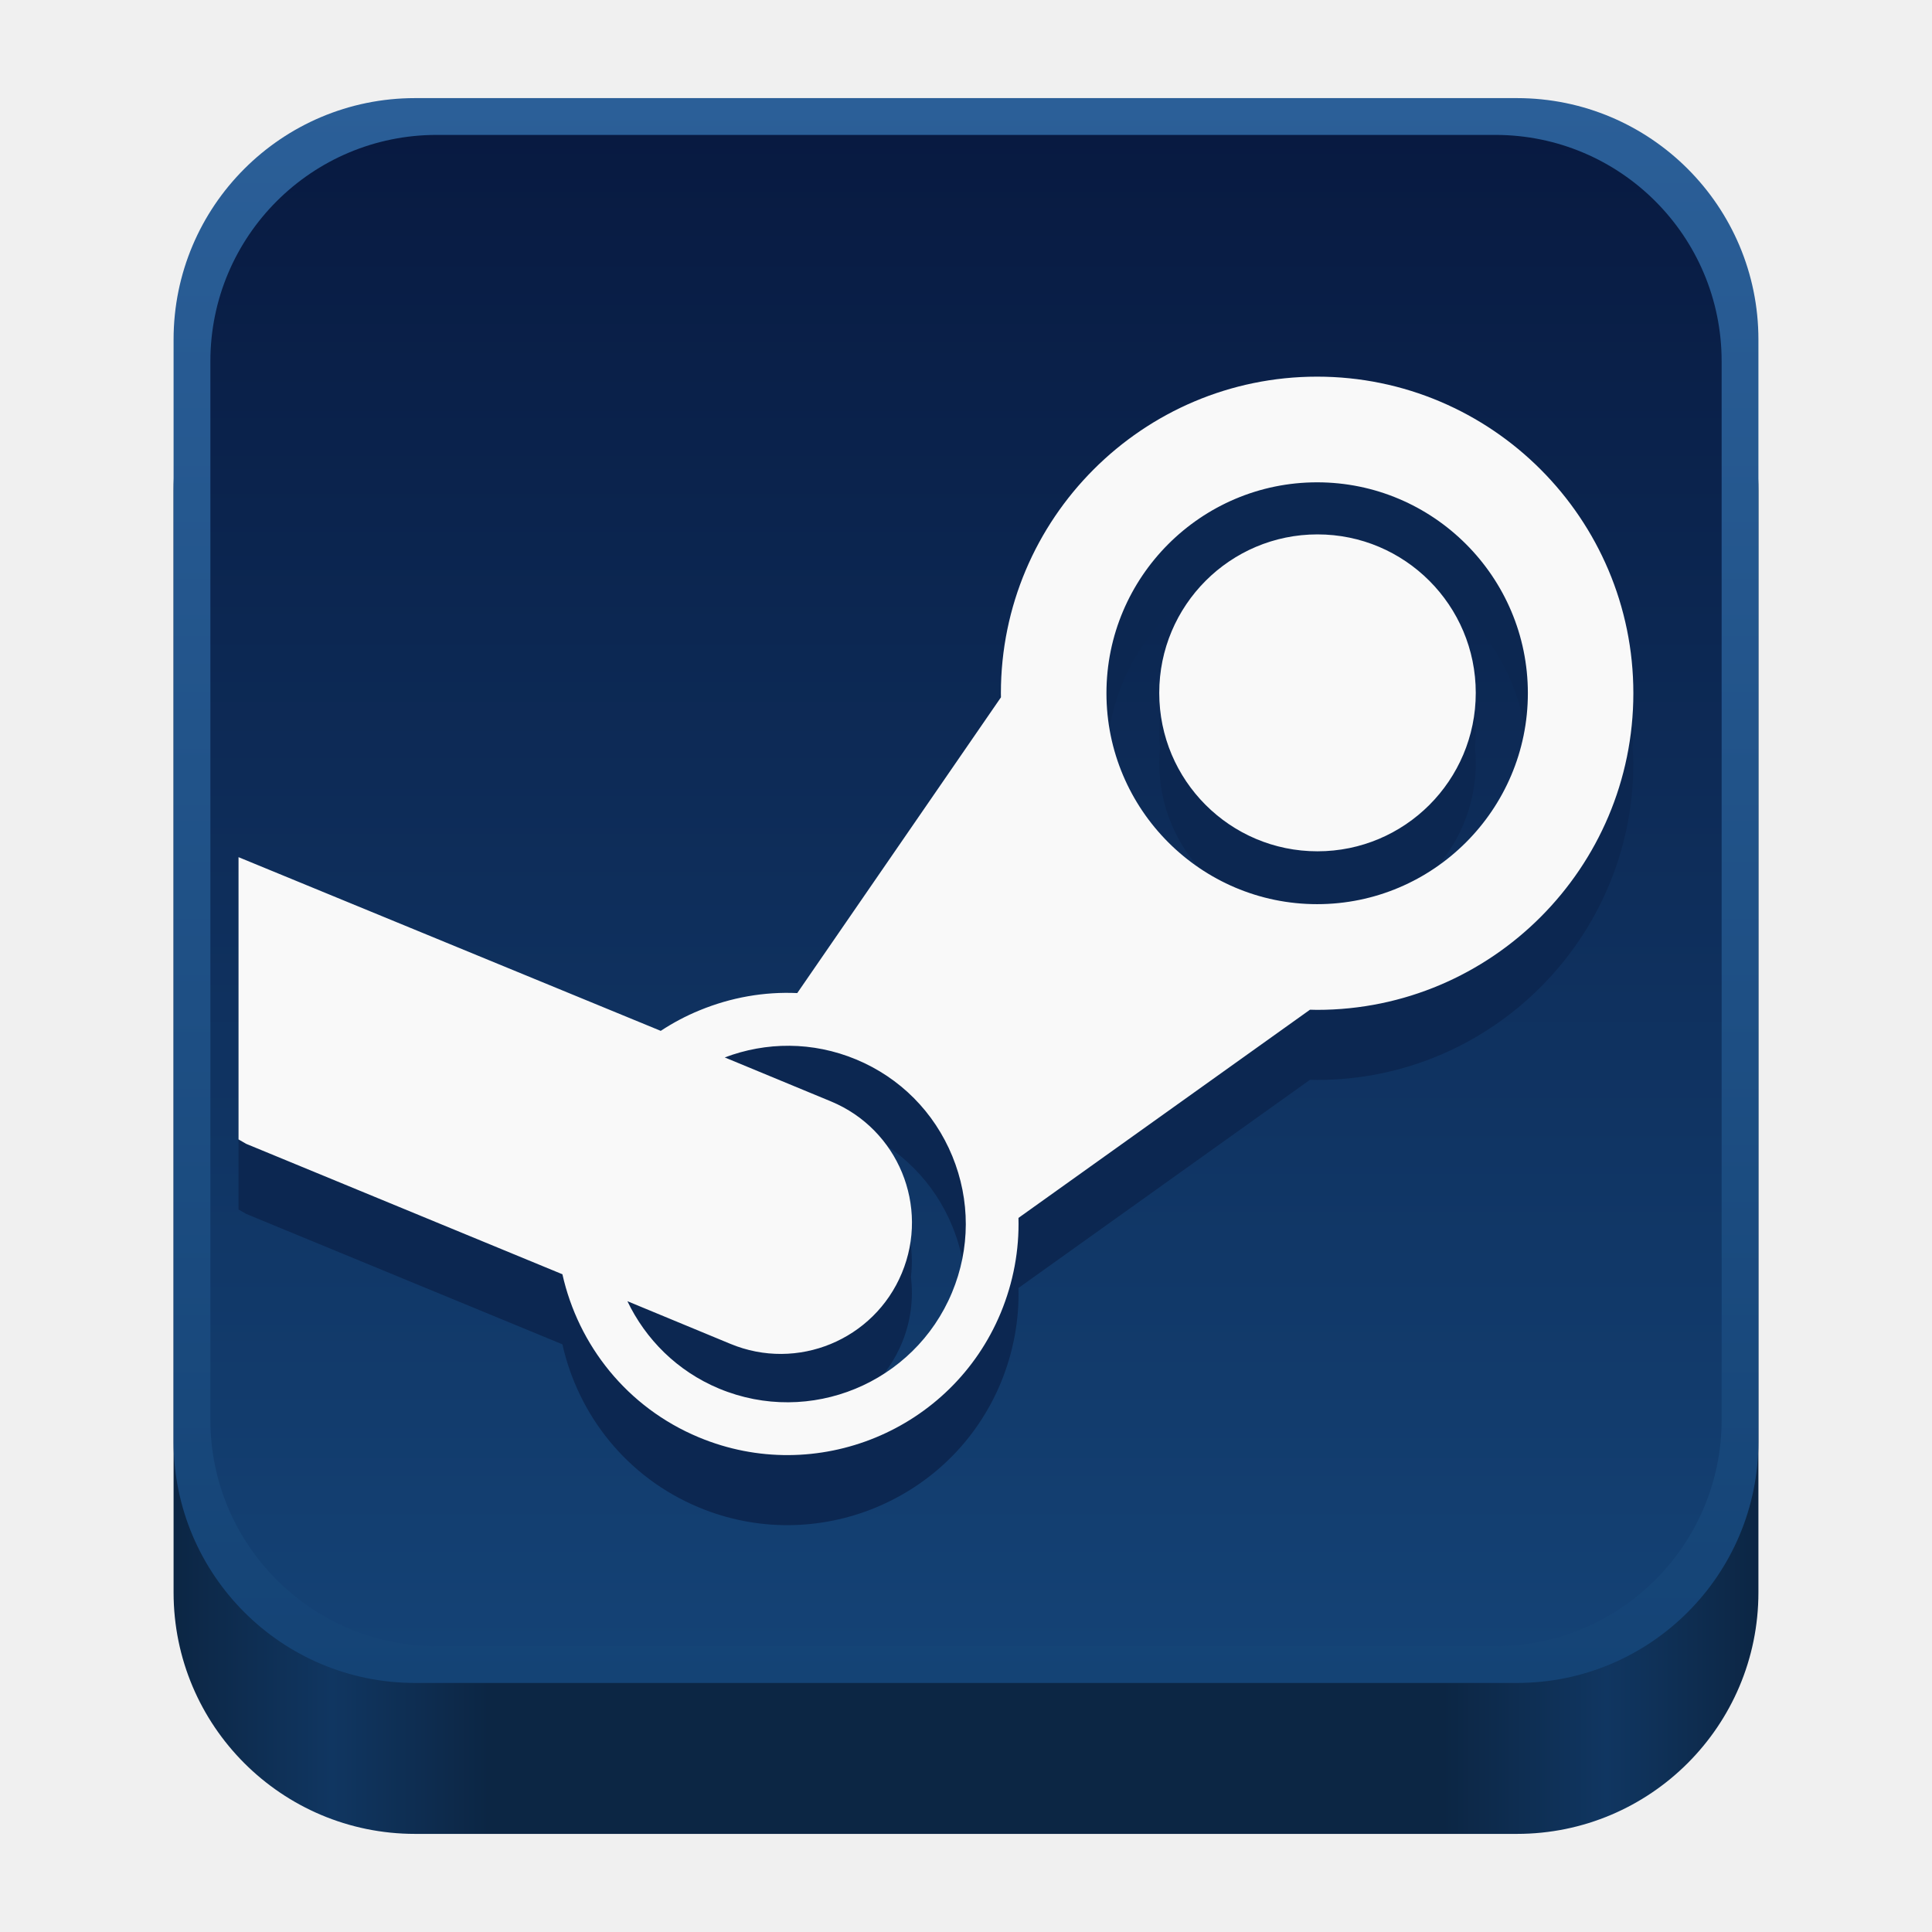
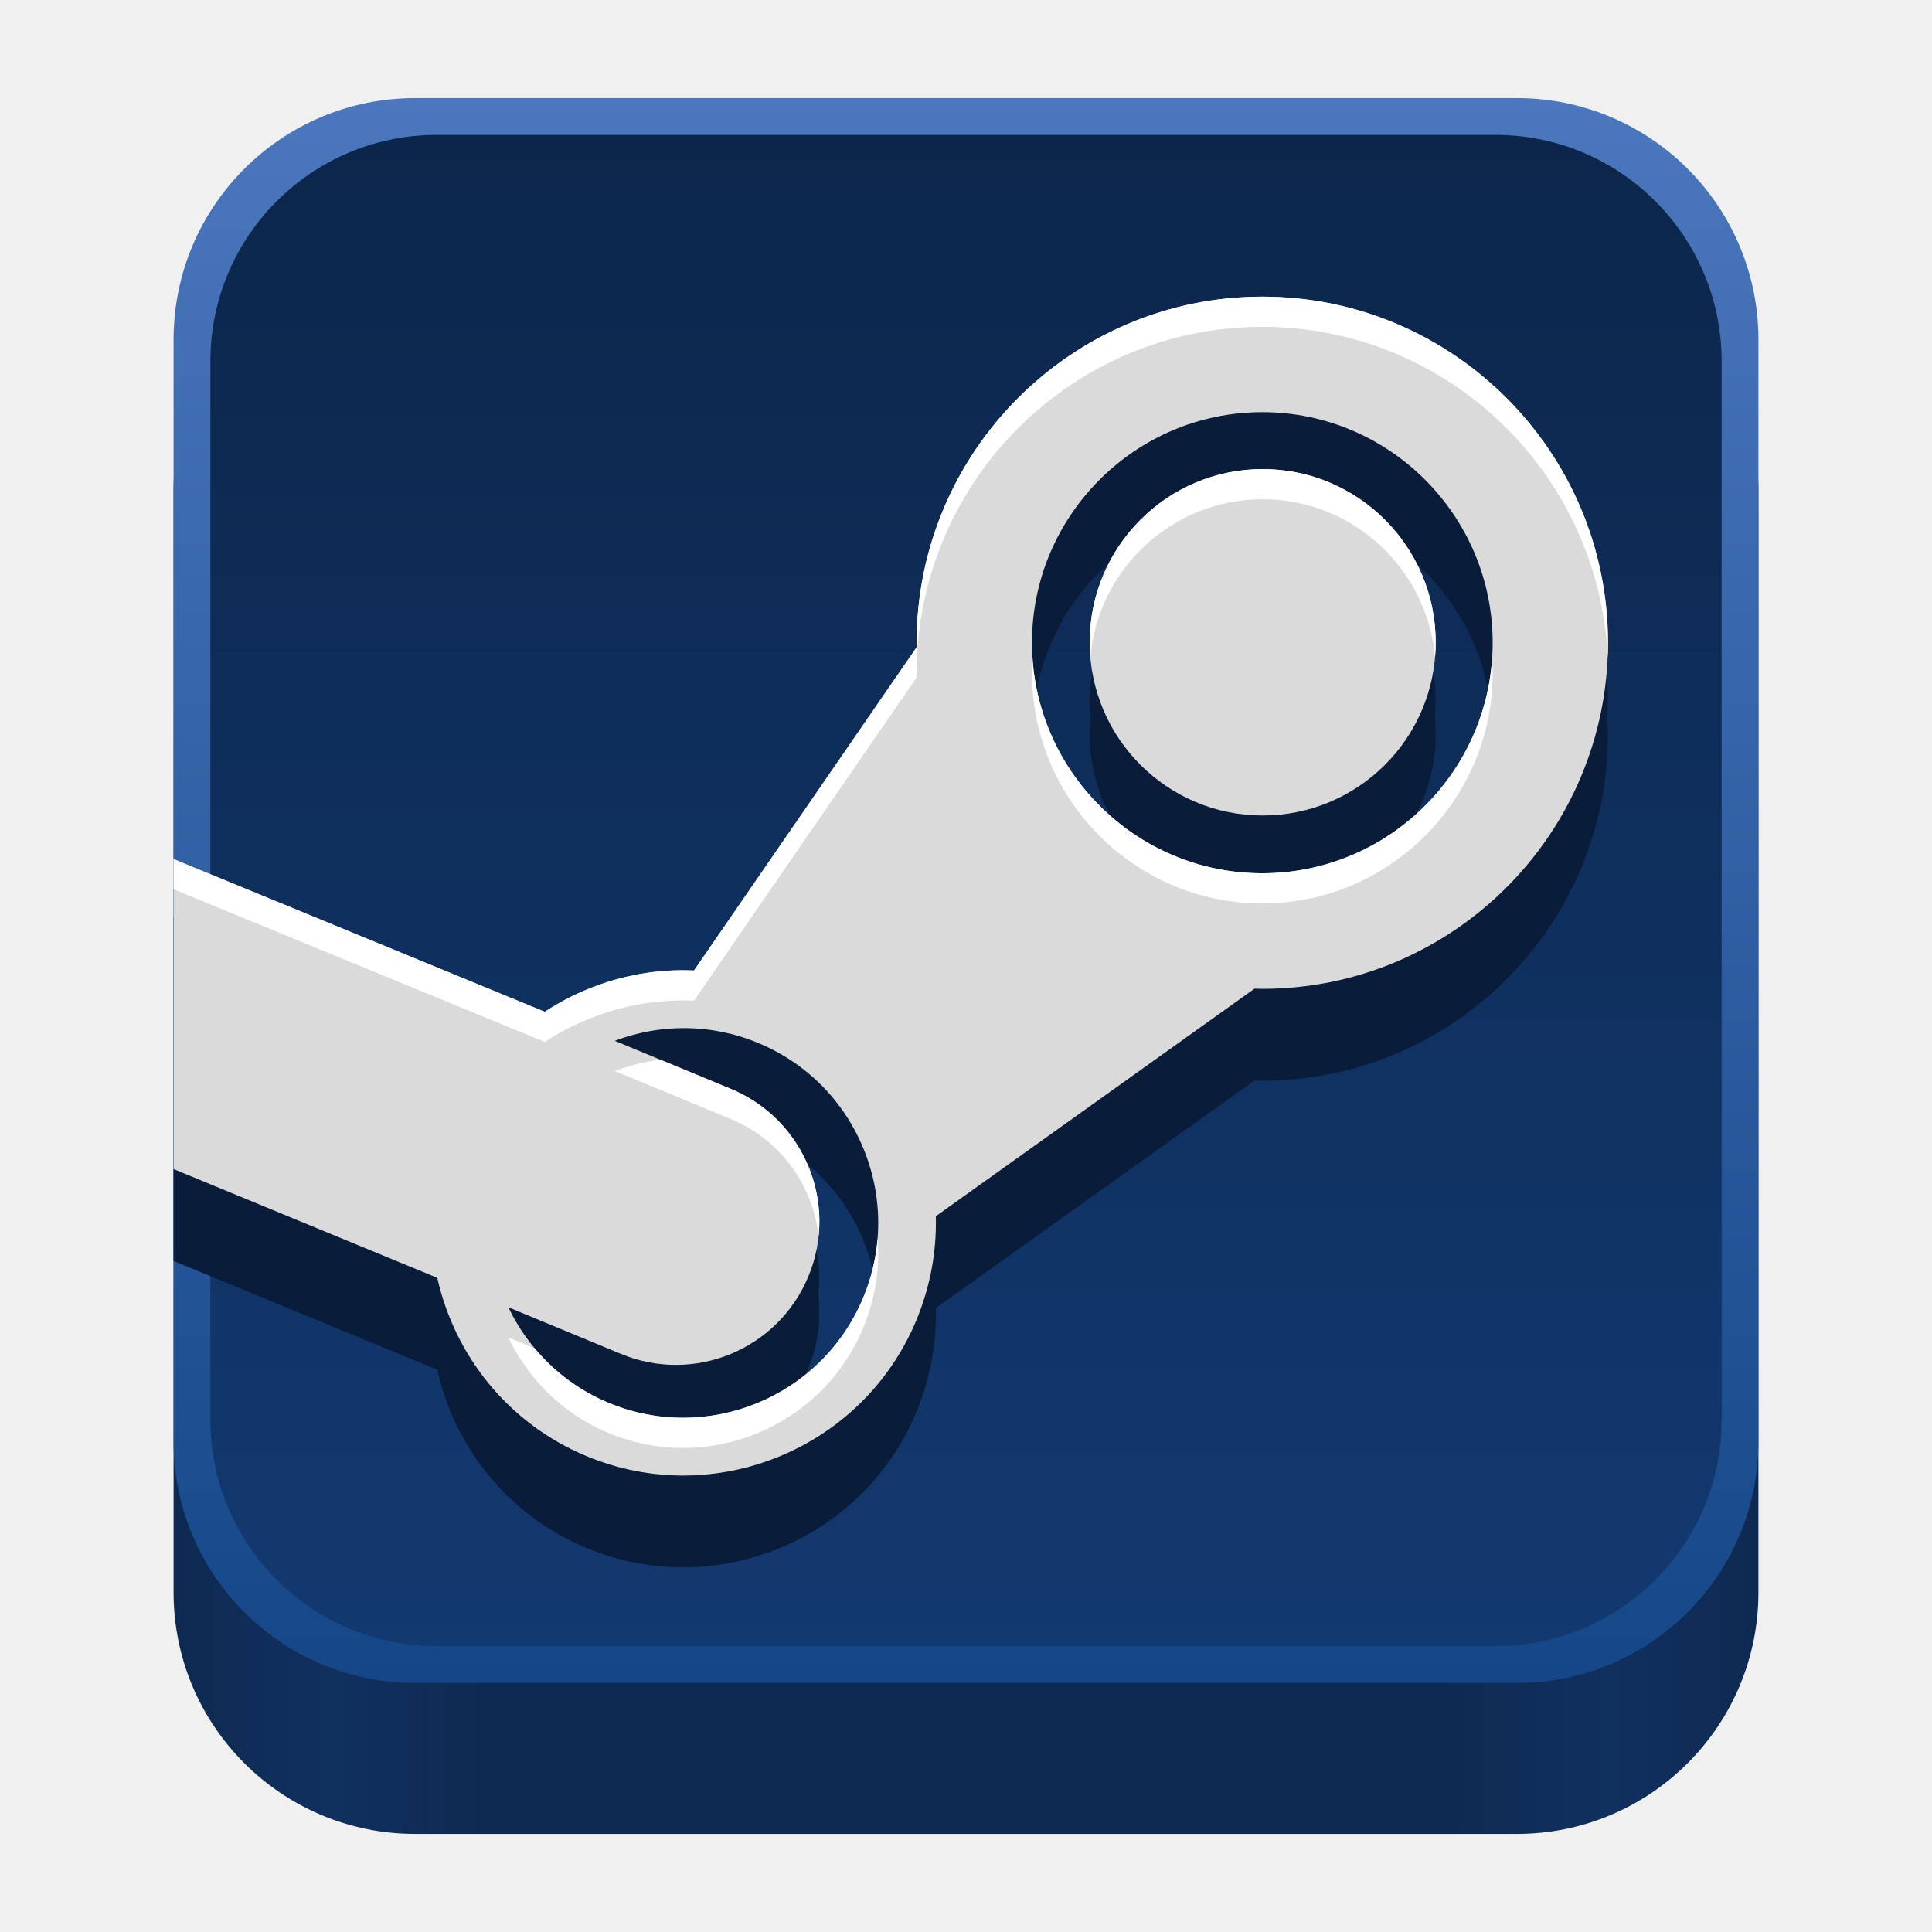
<svg xmlns="http://www.w3.org/2000/svg" xmlns:xlink="http://www.w3.org/1999/xlink" width="128" height="128" viewBox="0 0 128 128" version="1.1" id="svg5" xml:space="preserve">
  <defs id="defs2">
+     <linearGradient id="linearGradient2">
+       <stop style="stop-color:#0c264b;stop-opacity:1;" offset="0" id="stop2" />
+       <stop style="stop-color:#123970;stop-opacity:1;" offset="1" id="stop3" />
+     </linearGradient>
    <linearGradient id="linearGradient2288">
-       <stop style="stop-color:#144375;stop-opacity:1" offset="0" id="stop2284" />
-       <stop style="stop-color:#2b5f98;stop-opacity:1;" offset="1" id="stop2286" />
+       <stop style="stop-color:#154788;stop-opacity:1;" offset="0" id="stop2284" />
+       <stop style="stop-color:#4b77bd;stop-opacity:1;" offset="1" id="stop2286" />
    </linearGradient>
    <linearGradient id="linearGradient3434">
-       <stop style="stop-color:#0c2644;stop-opacity:1;" offset="0" id="stop3430" />
-       <stop style="stop-color:#103661;stop-opacity:1;" offset="0.1" id="stop3442" />
-       <stop style="stop-color:#0c2644;stop-opacity:1;" offset="0.199" id="stop3446" />
-       <stop style="stop-color:#0c2644;stop-opacity:1;" offset="0.801" id="stop3444" />
-       <stop style="stop-color:#103661;stop-opacity:1;" offset="0.904" id="stop3440" />
-       <stop style="stop-color:#0c2644;stop-opacity:1;" offset="1" id="stop3432" />
-     </linearGradient>
-     <linearGradient id="linearGradient779">
-       <stop style="stop-color:#144275;stop-opacity:1" offset="0" id="stop775" />
-       <stop style="stop-color:#081a41;stop-opacity:1" offset="1" id="stop777" />
+       <stop style="stop-color:#0e2a52;stop-opacity:1;" offset="0" id="stop3430" />
+       <stop style="stop-color:#10305e;stop-opacity:1;" offset="0.1" id="stop3442" />
+       <stop style="stop-color:#0e2a52;stop-opacity:1;" offset="0.199" id="stop3446" />
+       <stop style="stop-color:#0e2a52;stop-opacity:1;" offset="0.801" id="stop3444" />
+       <stop style="stop-color:#10305e;stop-opacity:1;" offset="0.904" id="stop3440" />
+       <stop style="stop-color:#0e2a52;stop-opacity:1;" offset="1" id="stop3432" />
    </linearGradient>
    <linearGradient y2="236" x2="96" y1="236" x1="32" gradientTransform="translate(604.8168,170.5864)" gradientUnits="userSpaceOnUse" id="linearGradient1099" xlink:href="#linearGradient1036" />
    <linearGradient id="linearGradient1036">
      <stop id="stop1032" offset="0" style="stop-color:#d5d3cf;stop-opacity:1;" />
      <stop id="stop1034" offset="1" style="stop-color:#f6f5f4;stop-opacity:1" />
    </linearGradient>
    <radialGradient r="32" fy="-76" fx="-244" cy="-76" cx="-244" gradientTransform="matrix(0.8833333,0,0,0.8833333,-460.3502,463.1197)" gradientUnits="userSpaceOnUse" id="radialGradient1103" xlink:href="#linearGradient1069" />
    <linearGradient id="linearGradient1069">
      <stop id="stop1065" offset="0" style="stop-color:#d5d3cf;stop-opacity:1" />
      <stop id="stop1067-1" offset="1" style="stop-color:#949390;stop-opacity:1" />
    </linearGradient>
    <linearGradient gradientUnits="userSpaceOnUse" y2="232" x2="64" y1="262.5" x1="64" id="linearGradient1027" xlink:href="#linearGradient1025" gradientTransform="translate(-470.5864,432.8168)" />
    <linearGradient id="linearGradient1025">
      <stop id="stop1021" offset="0" style="stop-color:#9a9996;stop-opacity:1" />
      <stop id="stop1023" offset="1" style="stop-color:#77767b;stop-opacity:1" />
    </linearGradient>
    <clipPath clipPathUnits="userSpaceOnUse" id="clipPath1609-7">
      <path id="path1611-5" d="m 252,116 28,-28 v -8 h -36 v 36 z" style="fill:#e74747;stroke:none;stroke-width:0.25px;stroke-linecap:butt;stroke-linejoin:miter;stroke-opacity:1" />
    </clipPath>
    <radialGradient r="32" fy="-76" fx="-244" cy="-76" cx="-244" gradientTransform="matrix(0.8833333,0,0,0.8833333,-460.3502,463.1197)" gradientUnits="userSpaceOnUse" id="radialGradient1103-5" xlink:href="#linearGradient1069" />
    <clipPath clipPathUnits="userSpaceOnUse" id="clipPath1609-7-7">
      <path id="path1611-5-0" d="m 252,116 28,-28 v -8 h -36 v 36 z" style="fill:#e74747;stroke:none;stroke-width:0.25px;stroke-linecap:butt;stroke-linejoin:miter;stroke-opacity:1" />
    </clipPath>
    <clipPath clipPathUnits="userSpaceOnUse" id="clipPath744">
      <rect style="fill:#1e88e5;fill-opacity:1;stroke-width:0.265" id="rect746" width="541.867" height="541.867" x="0" y="1.5987212e-14" rx="79.375" ry="79.375" />
    </clipPath>
    <clipPath clipPathUnits="userSpaceOnUse" id="clipPath62">
      <rect style="fill:#1e88e5;fill-opacity:1;stroke-width:0.265" id="rect64" width="541.867" height="541.867" x="2.2507105e-05" y="-0.422" rx="79.375" ry="79.375" />
    </clipPath>
    <radialGradient r="32" fy="-76" fx="-244" cy="-76" cx="-244" gradientTransform="matrix(0.8833333,0,0,0.8833333,-460.3502,463.1197)" gradientUnits="userSpaceOnUse" id="radialGradient1103-6" xlink:href="#linearGradient1069" />
    <clipPath clipPathUnits="userSpaceOnUse" id="clipPath1609-7-2">
      <path id="path1611-5-3" d="m 252,116 28,-28 v -8 h -36 v 36 z" style="fill:#e74747;stroke:none;stroke-width:0.25px;stroke-linecap:butt;stroke-linejoin:miter;stroke-opacity:1" />
    </clipPath>
    <clipPath clipPathUnits="userSpaceOnUse" id="clipPath961">
      <rect style="fill:#00c853;stroke:none;stroke-width:0.529" id="rect963" width="541.867" height="541.867" x="1.4210855e-14" y="2.717972e-05" rx="79.375" ry="79.375" />
    </clipPath>
    <radialGradient r="32" fy="-76" fx="-244" cy="-76" cx="-244" gradientTransform="matrix(0.8833333,0,0,0.8833333,-460.3502,463.1197)" gradientUnits="userSpaceOnUse" id="radialGradient1103-56" xlink:href="#linearGradient1069" />
    <clipPath clipPathUnits="userSpaceOnUse" id="clipPath1440">
      <circle style="display:inline;opacity:1;vector-effect:none;fill:none;fill-opacity:1;stroke:#000000;stroke-width:2;stroke-linecap:butt;stroke-linejoin:miter;stroke-miterlimit:4;stroke-dasharray:none;stroke-dashoffset:0;stroke-opacity:1;marker:none;marker-start:none;marker-mid:none;marker-end:none;paint-order:normal;enable-background:new" id="circle1442" cx="-134.35" cy="193.747" r="24" transform="rotate(-45)" />
    </clipPath>
    <clipPath clipPathUnits="userSpaceOnUse" id="clipPath1430">
      <circle style="display:inline;opacity:1;vector-effect:none;fill:none;fill-opacity:1;stroke:#000000;stroke-width:2;stroke-linecap:butt;stroke-linejoin:miter;stroke-miterlimit:4;stroke-dasharray:none;stroke-dashoffset:0;stroke-opacity:1;marker:none;marker-start:none;marker-mid:none;marker-end:none;paint-order:normal;enable-background:new" id="circle1432" cx="12" cy="232" r="24" />
    </clipPath>
    <clipPath clipPathUnits="userSpaceOnUse" id="clipPath1440-9">
      <circle style="display:inline;opacity:1;vector-effect:none;fill:none;fill-opacity:1;stroke:#000000;stroke-width:2;stroke-linecap:butt;stroke-linejoin:miter;stroke-miterlimit:4;stroke-dasharray:none;stroke-dashoffset:0;stroke-opacity:1;marker:none;marker-start:none;marker-mid:none;marker-end:none;paint-order:normal;enable-background:new" id="circle1442-5" cx="-134.35" cy="193.747" r="24" transform="rotate(-45)" />
    </clipPath>
    <clipPath clipPathUnits="userSpaceOnUse" id="clipPath1430-1">
      <circle style="display:inline;opacity:1;vector-effect:none;fill:none;fill-opacity:1;stroke:#000000;stroke-width:2;stroke-linecap:butt;stroke-linejoin:miter;stroke-miterlimit:4;stroke-dasharray:none;stroke-dashoffset:0;stroke-opacity:1;marker:none;marker-start:none;marker-mid:none;marker-end:none;paint-order:normal;enable-background:new" id="circle1432-8" cx="12" cy="232" r="24" />
    </clipPath>
    <clipPath clipPathUnits="userSpaceOnUse" id="clipPath2024">
      <rect style="opacity:1;vector-effect:none;fill:#63452c;fill-opacity:1;stroke:none;stroke-width:4;stroke-linecap:round;stroke-linejoin:round;stroke-miterlimit:4;stroke-dasharray:none;stroke-dashoffset:0;stroke-opacity:1" id="rect2026" width="74" height="98" x="6" y="196" />
    </clipPath>
    <linearGradient id="linearGradient914">
      <stop id="stop910" offset="0" style="stop-color:#f6f5f4;stop-opacity:0.437" />
      <stop id="stop912" offset="1" style="stop-color:#deddda;stop-opacity:0;" />
    </linearGradient>
    <radialGradient gradientTransform="matrix(2.608696,0,0,1.841036,-102.9565,-748.9467)" gradientUnits="userSpaceOnUse" r="46" fy="296" fx="64" cy="296" cx="64" id="radialGradient916" xlink:href="#linearGradient914" />
    <clipPath clipPathUnits="userSpaceOnUse" id="clipPath11543">
      <rect style="fill:#f0c04e;fill-opacity:1;stroke:none;stroke-width:0.529" id="rect11545" width="541.867" height="541.867" x="1.4746095e-06" y="6.4330168e-05" rx="79.375" ry="79.375" />
    </clipPath>
    <style id="style374">.cls-1{fill:url(#linear-gradient);}.cls-2{opacity:0.35;fill:url(#radial-gradient);}.cls-2,.cls-4{isolation:isolate;}.cls-3{fill:url(#linear-gradient-2);}.cls-4{opacity:0.41;fill:url(#radial-gradient-2);}.cls-5{fill:url(#radial-gradient-3);}.cls-6{fill:url(#radial-gradient-4);}</style>
    <linearGradient id="linear-gradient" x1="63.33" y1="84.03" x2="241.67" y2="84.03" gradientTransform="matrix(1,0,0,-1,0,266)" gradientUnits="userSpaceOnUse">
      <stop offset="0" stop-color="#0c59a4" id="stop376" />
      <stop offset="1" stop-color="#114a8b" id="stop378" />
    </linearGradient>
    <radialGradient id="radial-gradient" cx="161.83" cy="68.91" r="95.38" gradientTransform="matrix(1,0,0,-0.95,0,248.84)" gradientUnits="userSpaceOnUse">
      <stop offset="0.72" stop-opacity="0" id="stop381" />
      <stop offset="0.95" stop-opacity="0.53" id="stop383" />
      <stop offset="1" id="stop385" />
    </radialGradient>
    <linearGradient id="linear-gradient-2" x1="157.35" y1="161.39" x2="45.96" y2="40.06" gradientTransform="matrix(1,0,0,-1,0,266)" gradientUnits="userSpaceOnUse">
      <stop offset="0" stop-color="#1b9de2" id="stop388" />
      <stop offset="0.16" stop-color="#1595df" id="stop390" />
      <stop offset="0.67" stop-color="#0680d7" id="stop392" />
      <stop offset="1" stop-color="#0078d4" id="stop394" />
    </linearGradient>
    <radialGradient id="radial-gradient-2" cx="-340.29" cy="62.99" r="143.24" gradientTransform="matrix(0.15,-0.99,-0.8,-0.12,176.64,-125.4)" gradientUnits="userSpaceOnUse">
      <stop offset="0.76" stop-opacity="0" id="stop397" />
      <stop offset="0.95" stop-opacity="0.5" id="stop399" />
      <stop offset="1" id="stop401" />
    </radialGradient>
    <radialGradient id="radial-gradient-3" cx="113.37" cy="570.21" r="202.43" gradientTransform="matrix(-0.04,1,2.13,0.08,-1179.54,-106.69)" gradientUnits="userSpaceOnUse">
      <stop offset="0" stop-color="#35c1f1" id="stop404" />
      <stop offset="0.11" stop-color="#34c1ed" id="stop406" />
      <stop offset="0.23" stop-color="#2fc2df" id="stop408" />
      <stop offset="0.31" stop-color="#2bc3d2" id="stop410" />
      <stop offset="0.67" stop-color="#36c752" id="stop412" />
    </radialGradient>
    <radialGradient id="radial-gradient-4" cx="376.52" cy="567.97" r="97.34" gradientTransform="matrix(0.28,0.96,0.78,-0.23,-303.76,-148.5)" gradientUnits="userSpaceOnUse">
      <stop offset="0" stop-color="#66eb6e" id="stop415" />
      <stop offset="1" stop-color="#66eb6e" stop-opacity="0" id="stop417" />
    </radialGradient>
    <clipPath clipPathUnits="userSpaceOnUse" id="clipPath1260">
      <rect style="fill:#bbdefb;fill-opacity:1;stroke:none;stroke-width:0.529" id="rect1262" width="541.867" height="541.867" x="2.9492187e-06" y="3.9968629e-05" rx="79.375" ry="79.375" />
    </clipPath>
    <linearGradient x1="0" y1="119.552" x2="235.777" y2="119.552" id="linearGradient-1" gradientTransform="matrix(1.45119,0,0,1.703766,99.85446,80.41603)" gradientUnits="userSpaceOnUse">
      <stop stop-color="#FF5500" offset="0%" id="stop6" />
      <stop stop-color="#FF5500" offset="40.988%" id="stop8" />
      <stop stop-color="#FF2000" offset="58.198%" id="stop10" />
      <stop stop-color="#FF2000" offset="100%" id="stop12" />
    </linearGradient>
    <linearGradient x1="0.021" y1="0.507" x2="1" y2="0.507" id="linearGradient-2" gradientUnits="userSpaceOnUse" gradientTransform="matrix(7.107012,0,0,7.107012,54.42477,49.22005)">
      <stop stop-color="#FF452A" offset="0%" id="stop15" />
      <stop stop-color="#FF2000" offset="100%" id="stop17" />
    </linearGradient>
    <mask id="mask-4" fill="#ffffff">
      <path d="M 45.051,6.703 39.15,2.8822695e-5 h -10.363 -10.363 L 12.522,6.703 c 0,0 -5.182,-1.441 -7.628,1.009 0,0 6.909,-0.624 9.284,3.243 0,0 6.405,1.225 7.269,1.225 0.864,0 2.735,-0.721 4.462,-1.297 1.727,-0.576 2.879,-0.581 2.879,-0.581 0,0 1.151,0.004 2.879,0.581 1.727,0.576 3.598,1.297 4.462,1.297 0.864,0 7.269,-1.225 7.269,-1.225 2.375,-3.867 9.284,-3.243 9.284,-3.243 C 50.233,5.262 45.051,6.703 45.051,6.703" id="use25" style="stroke-width:0.265" />
    </mask>
    <clipPath clipPathUnits="userSpaceOnUse" id="clipPath3338">
      <rect style="fill:#ff7f2a;fill-opacity:1;stroke:none;stroke-width:0.529" id="rect3340" width="541.867" height="541.867" x="1.1368684e-13" y="5.8174133e-05" rx="79.375" ry="79.375" />
    </clipPath>
    <clipPath clipPathUnits="userSpaceOnUse" id="clipPath2140">
      <rect style="fill:#ffad76;fill-opacity:1;stroke:none;stroke-width:0.529" id="rect2142" width="487.68" height="487.68" x="27.093" y="27.093" rx="71.438" ry="71.438" />
    </clipPath>
    <linearGradient gradientUnits="userSpaceOnUse" y2="268" x2="115.823" y1="268" x1="11.823" id="linearGradient1329" xlink:href="#linearGradient1357" gradientTransform="matrix(2.274968,0,0,2.274968,-344.8075,-258.2955)" />
    <linearGradient id="linearGradient1357">
      <stop id="stop1345" offset="0" style="stop-color:#986a44;stop-opacity:1" />
      <stop style="stop-color:#cdab8f;stop-opacity:1" offset="0.029" id="stop1347" />
      <stop id="stop1349" offset="0.058" style="stop-color:#b5835a;stop-opacity:1" />
      <stop style="stop-color:#b5835a;stop-opacity:1" offset="0.942" id="stop1351" />
      <stop id="stop1353" offset="0.971" style="stop-color:#cdab8f;stop-opacity:1" />
      <stop id="stop1355" offset="1" style="stop-color:#986a44;stop-opacity:1" />
    </linearGradient>
    <linearGradient y2="23" x2="60" y1="53.255" x1="70.586" gradientTransform="translate(0,170)" gradientUnits="userSpaceOnUse" id="linearGradient1610" xlink:href="#linearGradient1656" />
    <linearGradient id="linearGradient1656">
      <stop style="stop-color:#ffffff;stop-opacity:1" offset="0" id="stop1652" />
      <stop style="stop-color:#deddda;stop-opacity:1" offset="1" id="stop1654" />
    </linearGradient>
    <linearGradient y2="268" x2="68" y1="268" x1="60" gradientUnits="userSpaceOnUse" id="linearGradient1612" xlink:href="#linearGradient1270" />
    <linearGradient id="linearGradient1270">
      <stop style="stop-color:#949390;stop-opacity:1;" offset="0" id="stop1258" />
      <stop id="stop1260" offset="0.083" style="stop-color:#d5d3cf;stop-opacity:1" />
      <stop style="stop-color:#949390;stop-opacity:1;" offset="0.167" id="stop1262" />
      <stop id="stop1264" offset="0.833" style="stop-color:#949390;stop-opacity:1;" />
      <stop style="stop-color:#d5d3cf;stop-opacity:1" offset="0.917" id="stop1266" />
      <stop style="stop-color:#949390;stop-opacity:1" offset="1" id="stop1268" />
    </linearGradient>
    <radialGradient r="32" fy="-76" fx="-244" cy="-76" cx="-244" gradientTransform="matrix(0.8833333,0,0,0.8833333,-460.3502,463.1197)" gradientUnits="userSpaceOnUse" id="radialGradient1103-562" xlink:href="#linearGradient1069" />
    <clipPath clipPathUnits="userSpaceOnUse" id="clipPath1609-7-9">
      <path id="path1611-5-36" d="m 252,116 28,-28 v -8 h -36 v 36 z" style="fill:#e74747;stroke:none;stroke-width:0.25px;stroke-linecap:butt;stroke-linejoin:miter;stroke-opacity:1" />
    </clipPath>
    <radialGradient r="32" fy="-76" fx="-244" cy="-76" cx="-244" gradientTransform="matrix(0.8833333,0,0,0.8833333,-460.3502,463.1197)" gradientUnits="userSpaceOnUse" id="radialGradient1103-5-0" xlink:href="#linearGradient1069" />
    <clipPath clipPathUnits="userSpaceOnUse" id="clipPath1609-7-7-2">
      <path id="path1611-5-0-6" d="m 252,116 28,-28 v -8 h -36 v 36 z" style="fill:#e74747;stroke:none;stroke-width:0.25px;stroke-linecap:butt;stroke-linejoin:miter;stroke-opacity:1" />
    </clipPath>
    <clipPath clipPathUnits="userSpaceOnUse" id="clipPath744-1">
      <rect style="fill:#1e88e5;fill-opacity:1;stroke-width:0.265" id="rect746-8" width="541.867" height="541.867" x="0" y="1.5987212e-14" rx="79.375" ry="79.375" />
    </clipPath>
    <clipPath clipPathUnits="userSpaceOnUse" id="clipPath62-7">
      <rect style="fill:#1e88e5;fill-opacity:1;stroke-width:0.265" id="rect64-9" width="541.867" height="541.867" x="2.2507105e-05" y="-0.422" rx="79.375" ry="79.375" />
    </clipPath>
    <radialGradient r="32" fy="-76" fx="-244" cy="-76" cx="-244" gradientTransform="matrix(0.8833333,0,0,0.8833333,-460.3502,463.1197)" gradientUnits="userSpaceOnUse" id="radialGradient1103-6-2" xlink:href="#linearGradient1069" />
    <clipPath clipPathUnits="userSpaceOnUse" id="clipPath1609-7-2-2">
      <path id="path1611-5-3-3" d="m 252,116 28,-28 v -8 h -36 v 36 z" style="fill:#e74747;stroke:none;stroke-width:0.25px;stroke-linecap:butt;stroke-linejoin:miter;stroke-opacity:1" />
    </clipPath>
    <clipPath clipPathUnits="userSpaceOnUse" id="clipPath961-7">
      <rect style="fill:#00c853;stroke:none;stroke-width:0.529" id="rect963-5" width="541.867" height="541.867" x="1.4210855e-14" y="2.717972e-05" rx="79.375" ry="79.375" />
    </clipPath>
    <radialGradient r="32" fy="-76" fx="-244" cy="-76" cx="-244" gradientTransform="matrix(0.8833333,0,0,0.8833333,-460.3502,463.1197)" gradientUnits="userSpaceOnUse" id="radialGradient1103-56-9" xlink:href="#linearGradient1069" />
    <clipPath clipPathUnits="userSpaceOnUse" id="clipPath1440-2">
      <circle style="display:inline;opacity:1;vector-effect:none;fill:none;fill-opacity:1;stroke:#000000;stroke-width:2;stroke-linecap:butt;stroke-linejoin:miter;stroke-miterlimit:4;stroke-dasharray:none;stroke-dashoffset:0;stroke-opacity:1;marker:none;marker-start:none;marker-mid:none;marker-end:none;paint-order:normal;enable-background:new" id="circle1442-8" cx="-134.35" cy="193.747" r="24" transform="rotate(-45)" />
    </clipPath>
    <clipPath clipPathUnits="userSpaceOnUse" id="clipPath1430-9">
      <circle style="display:inline;opacity:1;vector-effect:none;fill:none;fill-opacity:1;stroke:#000000;stroke-width:2;stroke-linecap:butt;stroke-linejoin:miter;stroke-miterlimit:4;stroke-dasharray:none;stroke-dashoffset:0;stroke-opacity:1;marker:none;marker-start:none;marker-mid:none;marker-end:none;paint-order:normal;enable-background:new" id="circle1432-7" cx="12" cy="232" r="24" />
    </clipPath>
    <clipPath clipPathUnits="userSpaceOnUse" id="clipPath1440-9-3">
      <circle style="display:inline;opacity:1;vector-effect:none;fill:none;fill-opacity:1;stroke:#000000;stroke-width:2;stroke-linecap:butt;stroke-linejoin:miter;stroke-miterlimit:4;stroke-dasharray:none;stroke-dashoffset:0;stroke-opacity:1;marker:none;marker-start:none;marker-mid:none;marker-end:none;paint-order:normal;enable-background:new" id="circle1442-5-6" cx="-134.35" cy="193.747" r="24" transform="rotate(-45)" />
    </clipPath>
    <clipPath clipPathUnits="userSpaceOnUse" id="clipPath1430-1-1">
      <circle style="display:inline;opacity:1;vector-effect:none;fill:none;fill-opacity:1;stroke:#000000;stroke-width:2;stroke-linecap:butt;stroke-linejoin:miter;stroke-miterlimit:4;stroke-dasharray:none;stroke-dashoffset:0;stroke-opacity:1;marker:none;marker-start:none;marker-mid:none;marker-end:none;paint-order:normal;enable-background:new" id="circle1432-8-2" cx="12" cy="232" r="24" />
    </clipPath>
    <clipPath clipPathUnits="userSpaceOnUse" id="clipPath2024-9">
      <rect style="opacity:1;vector-effect:none;fill:#63452c;fill-opacity:1;stroke:none;stroke-width:4;stroke-linecap:round;stroke-linejoin:round;stroke-miterlimit:4;stroke-dasharray:none;stroke-dashoffset:0;stroke-opacity:1" id="rect2026-3" width="74" height="98" x="6" y="196" />
    </clipPath>
    <radialGradient gradientTransform="matrix(2.608696,0,0,1.841036,-102.9565,-748.9467)" gradientUnits="userSpaceOnUse" r="46" fy="296" fx="64" cy="296" cx="64" id="radialGradient916-4" xlink:href="#linearGradient914" />
    <clipPath clipPathUnits="userSpaceOnUse" id="clipPath11543-7">
      <rect style="fill:#f0c04e;fill-opacity:1;stroke:none;stroke-width:0.529" id="rect11545-8" width="541.867" height="541.867" x="1.4746095e-06" y="6.4330168e-05" rx="79.375" ry="79.375" />
    </clipPath>
    <style id="style374-4">.cls-1{fill:url(#linear-gradient);}.cls-2{opacity:0.35;fill:url(#radial-gradient);}.cls-2,.cls-4{isolation:isolate;}.cls-3{fill:url(#linear-gradient-2);}.cls-4{opacity:0.41;fill:url(#radial-gradient-2);}.cls-5{fill:url(#radial-gradient-3);}.cls-6{fill:url(#radial-gradient-4);}</style>
    <radialGradient id="radial-gradient-36" cx="161.83" cy="68.91" r="95.38" gradientTransform="matrix(1,0,0,-0.95,0,248.84)" gradientUnits="userSpaceOnUse">
      <stop offset="0.72" stop-opacity="0" id="stop381-1" />
      <stop offset="0.95" stop-opacity="0.53" id="stop383-0" />
      <stop offset="1" id="stop385-6" />
    </radialGradient>
    <radialGradient id="radial-gradient-2-1" cx="-340.29" cy="62.99" r="143.24" gradientTransform="matrix(0.15,-0.99,-0.8,-0.12,176.64,-125.4)" gradientUnits="userSpaceOnUse">
      <stop offset="0.76" stop-opacity="0" id="stop397-5" />
      <stop offset="0.95" stop-opacity="0.5" id="stop399-5" />
      <stop offset="1" id="stop401-4" />
    </radialGradient>
    <radialGradient id="radial-gradient-3-7" cx="113.37" cy="570.21" r="202.43" gradientTransform="matrix(-0.04,1,2.13,0.08,-1179.54,-106.69)" gradientUnits="userSpaceOnUse">
      <stop offset="0" stop-color="#35c1f1" id="stop404-6" />
      <stop offset="0.11" stop-color="#34c1ed" id="stop406-5" />
      <stop offset="0.23" stop-color="#2fc2df" id="stop408-6" />
      <stop offset="0.31" stop-color="#2bc3d2" id="stop410-9" />
      <stop offset="0.67" stop-color="#36c752" id="stop412-3" />
    </radialGradient>
    <radialGradient id="radial-gradient-4-7" cx="376.52" cy="567.97" r="97.34" gradientTransform="matrix(0.28,0.96,0.78,-0.23,-303.76,-148.5)" gradientUnits="userSpaceOnUse">
      <stop offset="0" stop-color="#66eb6e" id="stop415-4" />
      <stop offset="1" stop-color="#66eb6e" stop-opacity="0" id="stop417-5" />
    </radialGradient>
    <clipPath clipPathUnits="userSpaceOnUse" id="clipPath1260-2">
      <rect style="fill:#bbdefb;fill-opacity:1;stroke:none;stroke-width:0.529" id="rect1262-5" width="541.867" height="541.867" x="2.9492187e-06" y="3.9968629e-05" rx="79.375" ry="79.375" />
    </clipPath>
    <clipPath clipPathUnits="userSpaceOnUse" id="clipPath16285">
      <rect style="fill:#bbdefb;fill-opacity:1;stroke:none;stroke-width:0.529" id="rect16287" width="541.867" height="541.867" x="0" y="6.4807005e-05" rx="79.375" ry="79.375" />
    </clipPath>
    <clipPath clipPathUnits="userSpaceOnUse" id="clipPath990">
      <rect style="fill:#bbdefb;fill-opacity:1;stroke:none;stroke-width:0.529" id="rect992" width="487.68" height="487.68" x="27.093" y="27.093" rx="71.438" ry="71.438" />
    </clipPath>
    <linearGradient id="a" x2="116.689" x1="116.689" y2="418.426" gradientTransform="matrix(0.5873734,0,0,0.5876288,-174.0507,-30.7256)" y1="-185.551" gradientUnits="userSpaceOnUse">
      <stop stop-color="#111D2E" offset="0" id="stop318" style="stop-color:#0e2247;stop-opacity:1" />
      <stop stop-color="#051839" offset=".212" id="stop320" />
      <stop stop-color="#0A1B48" offset=".407" id="stop322" />
      <stop stop-color="#132E62" offset=".581" id="stop324" />
      <stop stop-color="#144B7E" offset=".738" id="stop326" />
      <stop stop-color="#136497" offset=".873" id="stop328" />
      <stop stop-color="#1387B8" offset="1" id="stop330" />
    </linearGradient>
-     <linearGradient xlink:href="#linearGradient2288" id="linearGradient781" x1="64" y1="112.5" x2="64" y2="7.5" gradientUnits="userSpaceOnUse" />
-     <linearGradient xlink:href="#linearGradient3434" id="linearGradient3436" x1="11.5" y1="68" x2="116.5" y2="68" gradientUnits="userSpaceOnUse" gradientTransform="translate(0,2)" />
+     <linearGradient xlink:href="#linearGradient2288" id="linearGradient781" x1="64" y1="112.5" x2="64" y2="7.5" gradientUnits="userSpaceOnUse" gradientTransform="translate(0,-1)" />
+     <linearGradient xlink:href="#linearGradient3434" id="linearGradient3436" x1="11.5" y1="68" x2="116.5" y2="68" gradientUnits="userSpaceOnUse" gradientTransform="translate(0,1)" />
    <filter style="color-interpolation-filters:sRGB;" id="filter3702" x="-0.043" y="-0.055" width="1.085" height="1.154">
      <feFlood flood-opacity="0.404" flood-color="rgb(0,0,0)" result="flood" id="feFlood3692" />
      <feComposite in="flood" in2="SourceGraphic" operator="in" result="composite1" id="feComposite3694" />
      <feGaussianBlur in="composite1" stdDeviation="1.6" result="blur" id="feGaussianBlur3696" />
      <feOffset dx="0" dy="3" result="offset" id="feOffset3698" />
      <feComposite in="SourceGraphic" in2="offset" operator="over" result="composite2" id="feComposite3700" />
    </filter>
-     <linearGradient xlink:href="#linearGradient779" id="linearGradient514" gradientUnits="userSpaceOnUse" x1="64" y1="112.5" x2="64" y2="7.5" gradientTransform="matrix(0.9535712,0,0,0.9535712,2.971441,2.785726)" />
+     <linearGradient xlink:href="#linearGradient2" id="linearGradient3" x1="64" y1="8.938" x2="64" y2="109.062" gradientUnits="userSpaceOnUse" />
  </defs>
  <g id="layer2">
-     <g id="g4148" transform="translate(0,-1)">
-       <rect style="fill:url(#linearGradient3436);fill-opacity:1" id="rect440" width="105" height="105" x="11.5" y="17.5" rx="16" ry="16" />
-       <rect style="fill:url(#linearGradient781);fill-opacity:1" id="rect358" width="105" height="105" x="11.5" y="7.5" rx="16" ry="16" />
-       <path style="fill:#ffffff;fill-opacity:1;stroke-width:0.217" d="m 64,83.104 v -3.594" id="path42913" />
-       <text xml:space="preserve" style="font-style:normal;font-variant:normal;font-weight:normal;font-stretch:normal;font-size:49.761px;line-height:1.25;font-family:'DejaVu Math TeX Gyre';-inkscape-font-specification:'DejaVu Math TeX Gyre';fill:#000000;fill-opacity:1;stroke:none;stroke-width:1.244" x="-113.871" y="50.441" id="text3441">
-         <tspan id="tspan3439" x="-113.871" y="50.441" style="stroke-width:1.244" />
-       </text>
-       <text xml:space="preserve" style="font-size:49.761px;line-height:1.25;font-family:Caladea;-inkscape-font-specification:Caladea;stroke-width:1.244" x="-131.456" y="51.148" id="text13903">
-         <tspan id="tspan13901" x="-131.456" y="51.148" style="stroke-width:1.244" />
-       </text>
-       <rect style="fill:url(#linearGradient514);fill-opacity:1;stroke-width:0.954" id="rect512" width="100.125" height="100.125" x="13.938" y="9.938" rx="15" ry="15" />
-       <path id="path3708" style="fill:#0c2751;fill-opacity:1;stroke-width:0.473" d="m 87.262,28.541 c -11.553,0 -20.95,9.408 -20.95,20.972 0,0.093 -8.1e-4,0.186 0.004,0.273 L 52.82,69.382 c -2.186,-0.099 -4.382,0.284 -6.463,1.14 -0.917,0.374 -1.775,0.833 -2.581,1.363 L 15.803,60.376 v 2.055 16.645 2.055 l 0.506,0.293 20.952,8.641 c 1.052,4.699 4.278,8.82 9.036,10.802 7.785,3.251 16.762,-0.454 20.001,-8.237 0.843,-2.035 1.235,-4.169 1.178,-6.298 L 86.79,72.539 c 0.156,0.005 0.315,0.01 0.472,0.01 11.557,0 20.952,-9.417 20.952,-20.98 0,-0.347 -0.035,-0.685 -0.052,-1.028 0.017,-0.343 0.052,-0.681 0.052,-1.028 0,-11.564 -9.395,-20.972 -20.952,-20.972 z m 0,9.056 c 7.352,0 13.382,5.722 13.911,12.944 -0.529,7.227 -6.559,12.95 -13.911,12.95 -7.348,0 -13.376,-5.723 -13.905,-12.95 0.529,-7.222 6.558,-12.944 13.905,-12.944 z m 0.024,1.395 c -5.786,0 -10.483,4.704 -10.483,10.501 0,0.347 0.019,0.689 0.052,1.028 -0.033,0.338 -0.052,0.681 -0.052,1.028 0,5.798 4.697,10.495 10.483,10.495 5.79,0 10.487,-4.697 10.487,-10.495 0,-0.347 -0.019,-0.689 -0.052,-1.028 0.033,-0.338 0.052,-0.681 0.052,-1.028 0,-5.798 -4.697,-10.501 -10.487,-10.501 z M 52.306,74.927 c 1.474,0.012 2.969,0.304 4.414,0.905 2.913,1.211 5.175,3.492 6.373,6.407 0.46,1.119 0.738,2.283 0.843,3.456 -0.105,1.198 -0.388,2.385 -0.863,3.524 -2.507,6.014 -9.422,8.868 -15.433,6.365 -1.635,-0.681 -3.027,-1.701 -4.147,-2.936 l 4.893,2.025 c 4.433,1.845 9.519,-0.256 11.362,-4.685 0.598,-1.435 0.778,-2.939 0.604,-4.38 0.447,-3.764 -1.615,-7.518 -5.285,-9.046 l -3.852,-1.594 c 0.361,-0.031 0.725,-0.045 1.09,-0.042 z" />
-       <path id="path337" style="fill:#f9f9f9;stroke-width:0.473" d="m 87.262,25.954 c -11.553,0 -20.95,9.408 -20.95,20.972 0,0.093 -8.16e-4,0.186 0.004,0.273 L 52.82,66.794 c -2.186,-0.099 -4.382,0.284 -6.463,1.14 -0.917,0.374 -1.775,0.833 -2.581,1.363 L 15.803,57.789 v 18.7 l 0.506,0.293 20.952,8.641 c 1.052,4.699 4.278,8.82 9.036,10.802 7.785,3.251 16.762,-0.454 20.001,-8.237 0.843,-2.035 1.235,-4.169 1.178,-6.298 L 86.79,67.896 c 0.156,0.005 0.315,0.01 0.472,0.01 11.557,0 20.952,-9.417 20.952,-20.98 0,-11.564 -9.395,-20.972 -20.952,-20.972 z m 0,7.001 c 7.699,0 13.963,6.271 13.963,13.971 0,7.707 -6.265,13.977 -13.963,13.977 -7.694,0 -13.957,-6.271 -13.957,-13.977 0,-7.701 6.264,-13.971 13.957,-13.971 z m 0.024,3.45 c -5.786,0 -10.483,4.704 -10.483,10.501 0,5.798 4.697,10.495 10.483,10.495 5.79,0 10.487,-4.697 10.487,-10.495 0,-5.798 -4.697,-10.501 -10.487,-10.501 z M 52.306,70.285 c 1.474,0.012 2.969,0.304 4.414,0.905 2.913,1.211 5.175,3.492 6.373,6.407 1.198,2.915 1.192,6.131 -0.02,9.036 -2.507,6.014 -9.422,8.868 -15.433,6.365 -2.773,-1.155 -4.866,-3.269 -6.073,-5.79 l 6.82,2.824 c 4.433,1.845 9.519,-0.256 11.362,-4.685 1.848,-4.434 -0.25,-9.525 -4.681,-11.37 L 48.017,71.058 c 1.36,-0.516 2.815,-0.785 4.289,-0.773 z" />
-     </g>
+     <rect style="fill:url(#linearGradient3436);fill-opacity:1" id="rect440" width="105" height="105" x="11.5" y="16.5" rx="16" ry="16" />
+     <rect style="fill:url(#linearGradient781);fill-opacity:1" id="rect358" width="105" height="105" x="11.5" y="6.5" rx="16" ry="16" />
+     <path style="fill:#ffffff;fill-opacity:1;stroke-width:0.217" d="m 64,82.104 v -3.594" id="path42913" />
+     <text xml:space="preserve" style="font-style:normal;font-variant:normal;font-weight:normal;font-stretch:normal;font-size:49.761px;line-height:1.25;font-family:'DejaVu Math TeX Gyre';-inkscape-font-specification:'DejaVu Math TeX Gyre';fill:#000000;fill-opacity:1;stroke:none;stroke-width:1.244" x="-113.871" y="49.441" id="text3441">
+       <tspan id="tspan3439" x="-113.871" y="49.441" style="stroke-width:1.244" />
+     </text>
+     <text xml:space="preserve" style="font-size:49.761px;line-height:1.25;font-family:Caladea;-inkscape-font-specification:Caladea;stroke-width:1.244" x="-131.456" y="50.148" id="text13903">
+       <tspan id="tspan13901" x="-131.456" y="50.148" style="stroke-width:1.244" />
+     </text>
+     <rect style="fill:url(#linearGradient3);fill-opacity:1;stroke-width:0.954" id="rect512" width="100.125" height="100.125" x="13.938" y="8.938" rx="15" ry="15" />
+     <path id="path3708" style="fill:#091c3a;fill-opacity:1;stroke-width:0.517" d="M 83.629 23.492 C 71.001 23.492 60.727 33.777 60.727 46.418 C 60.727 46.519 60.727 46.62 60.732 46.715 L 45.979 68.137 C 43.588 68.028 41.188 68.447 38.914 69.383 C 37.912 69.791 36.975 70.292 36.094 70.871 L 11.5 60.754 L 11.5 83.541 L 28.971 90.746 C 30.121 95.882 33.648 100.386 38.85 102.553 C 47.36 106.106 57.173 102.057 60.713 93.549 C 61.634 91.325 62.062 88.992 62 86.664 L 83.113 71.588 C 83.284 71.593 83.458 71.598 83.629 71.598 C 96.262 71.598 106.531 61.304 106.531 48.664 C 106.531 48.285 106.493 47.916 106.475 47.541 C 106.493 47.166 106.531 46.797 106.531 46.418 C 106.531 33.777 96.262 23.492 83.629 23.492 z M 83.629 33.391 C 91.666 33.391 98.257 39.647 98.836 47.541 C 98.257 55.441 91.666 61.697 83.629 61.697 C 75.597 61.697 69.006 55.441 68.428 47.541 C 69.006 39.647 75.597 33.391 83.629 33.391 z M 83.654 34.916 C 77.33 34.916 72.195 40.057 72.195 46.395 C 72.195 46.774 72.216 47.15 72.252 47.52 C 72.216 47.889 72.195 48.264 72.195 48.643 C 72.195 54.981 77.33 60.115 83.654 60.115 C 89.984 60.115 95.119 54.981 95.119 48.643 C 95.119 48.264 95.098 47.889 95.062 47.52 C 95.098 47.15 95.119 46.774 95.119 46.395 C 95.119 40.057 89.984 34.916 83.654 34.916 z M 45.418 74.197 C 47.03 74.21 48.663 74.531 50.242 75.188 C 53.427 76.512 55.9 79.005 57.209 82.191 C 57.712 83.415 58.014 84.686 58.129 85.969 C 58.015 87.278 57.705 88.577 57.186 89.822 C 54.446 96.396 46.887 99.515 40.316 96.779 C 38.529 96.035 37.008 94.919 35.783 93.568 L 41.133 95.783 C 45.979 97.8 51.538 95.503 53.553 90.662 C 54.207 89.093 54.403 87.45 54.213 85.875 C 54.702 81.761 52.449 77.657 48.438 75.986 L 44.227 74.244 C 44.621 74.21 45.019 74.194 45.418 74.197 z " />
+     <path id="path337" style="fill:#dadada;fill-opacity:1;stroke-width:0.517" d="M 83.629 19.654 C 71.001 19.654 60.727 29.939 60.727 42.58 C 60.727 42.681 60.727 42.782 60.732 42.877 L 45.979 64.297 C 43.588 64.188 41.188 64.607 38.914 65.543 C 37.912 65.952 36.975 66.454 36.094 67.033 L 11.5 56.916 L 11.5 77.455 L 28.971 84.66 C 30.121 89.796 33.648 94.302 38.85 96.469 C 47.36 100.022 57.173 95.973 60.713 87.465 C 61.634 85.241 62.062 82.908 62 80.58 L 83.113 65.502 C 83.284 65.507 83.458 65.514 83.629 65.514 C 96.262 65.514 106.531 55.22 106.531 42.58 C 106.531 29.939 96.262 19.654 83.629 19.654 z M 83.629 27.307 C 92.044 27.307 98.893 34.162 98.893 42.58 C 98.893 51.005 92.044 57.857 83.629 57.857 C 75.219 57.857 68.371 51.005 68.371 42.58 C 68.371 34.162 75.219 27.307 83.629 27.307 z M 83.654 31.078 C 77.33 31.078 72.195 36.219 72.195 42.557 C 72.195 48.895 77.33 54.029 83.654 54.029 C 89.984 54.029 95.119 48.895 95.119 42.557 C 95.119 36.219 89.984 31.078 83.654 31.078 z M 45.418 68.113 C 47.03 68.126 48.663 68.447 50.242 69.104 C 53.427 70.428 55.9 72.919 57.209 76.105 C 58.518 79.292 58.51 82.807 57.186 85.982 C 54.446 92.556 46.887 95.678 40.316 92.941 C 37.285 91.679 34.998 89.368 33.678 86.611 L 41.133 89.697 C 45.979 91.714 51.538 89.417 53.553 84.576 C 55.573 79.73 53.281 74.166 48.438 72.148 L 40.729 68.957 C 42.215 68.393 43.806 68.1 45.418 68.113 z " />
+     <path id="path3" style="fill:#ffffff;fill-opacity:1;stroke-width:0.517" d="M 83.629 19.654 C 71.001 19.654 60.729 29.939 60.729 42.58 C 60.729 42.681 60.727 42.782 60.732 42.877 L 45.98 64.297 C 43.59 64.188 41.19 64.607 38.916 65.543 C 37.914 65.952 36.975 66.454 36.094 67.033 L 11.5 56.916 L 11.5 58.916 L 36.094 69.033 C 36.975 68.454 37.914 67.952 38.916 67.543 C 41.19 66.607 43.59 66.188 45.98 66.297 L 60.732 44.877 C 60.727 44.782 60.729 44.681 60.729 44.58 C 60.729 31.939 71.001 21.654 83.629 21.654 C 95.928 21.654 105.987 31.401 106.512 43.58 C 106.526 43.249 106.533 42.915 106.533 42.58 C 106.533 29.939 96.262 19.654 83.629 19.654 z M 83.656 31.078 C 77.332 31.078 72.195 36.219 72.195 42.557 C 72.195 42.894 72.21 43.227 72.238 43.557 C 72.745 37.687 77.668 33.078 83.656 33.078 C 89.649 33.078 94.57 37.687 95.076 43.557 C 95.105 43.227 95.119 42.894 95.119 42.557 C 95.119 36.219 89.986 31.078 83.656 31.078 z M 68.404 43.58 C 68.383 43.911 68.371 44.244 68.371 44.58 C 68.371 53.005 75.219 59.857 83.629 59.857 C 92.044 59.857 98.893 53.005 98.893 44.58 C 98.893 44.244 98.883 43.911 98.861 43.58 C 98.345 51.54 91.709 57.857 83.629 57.857 C 75.554 57.857 68.921 51.54 68.404 43.58 z M 43.752 70.209 C 42.716 70.337 41.702 70.589 40.73 70.957 L 48.438 74.148 C 51.758 75.531 53.879 78.581 54.234 81.924 C 54.669 77.848 52.412 73.804 48.438 72.148 L 43.754 70.209 L 43.752 70.209 z M 58.146 82.021 C 58.041 83.368 57.722 84.702 57.188 85.982 C 54.448 92.556 46.887 95.678 40.316 92.941 C 38.355 92.125 36.706 90.867 35.428 89.336 L 35.426 89.334 L 33.678 88.611 C 34.998 91.368 37.285 93.679 40.316 94.941 C 46.887 97.678 54.448 94.556 57.188 87.982 C 57.985 86.07 58.304 84.034 58.146 82.021 z " />
  </g>
</svg>
